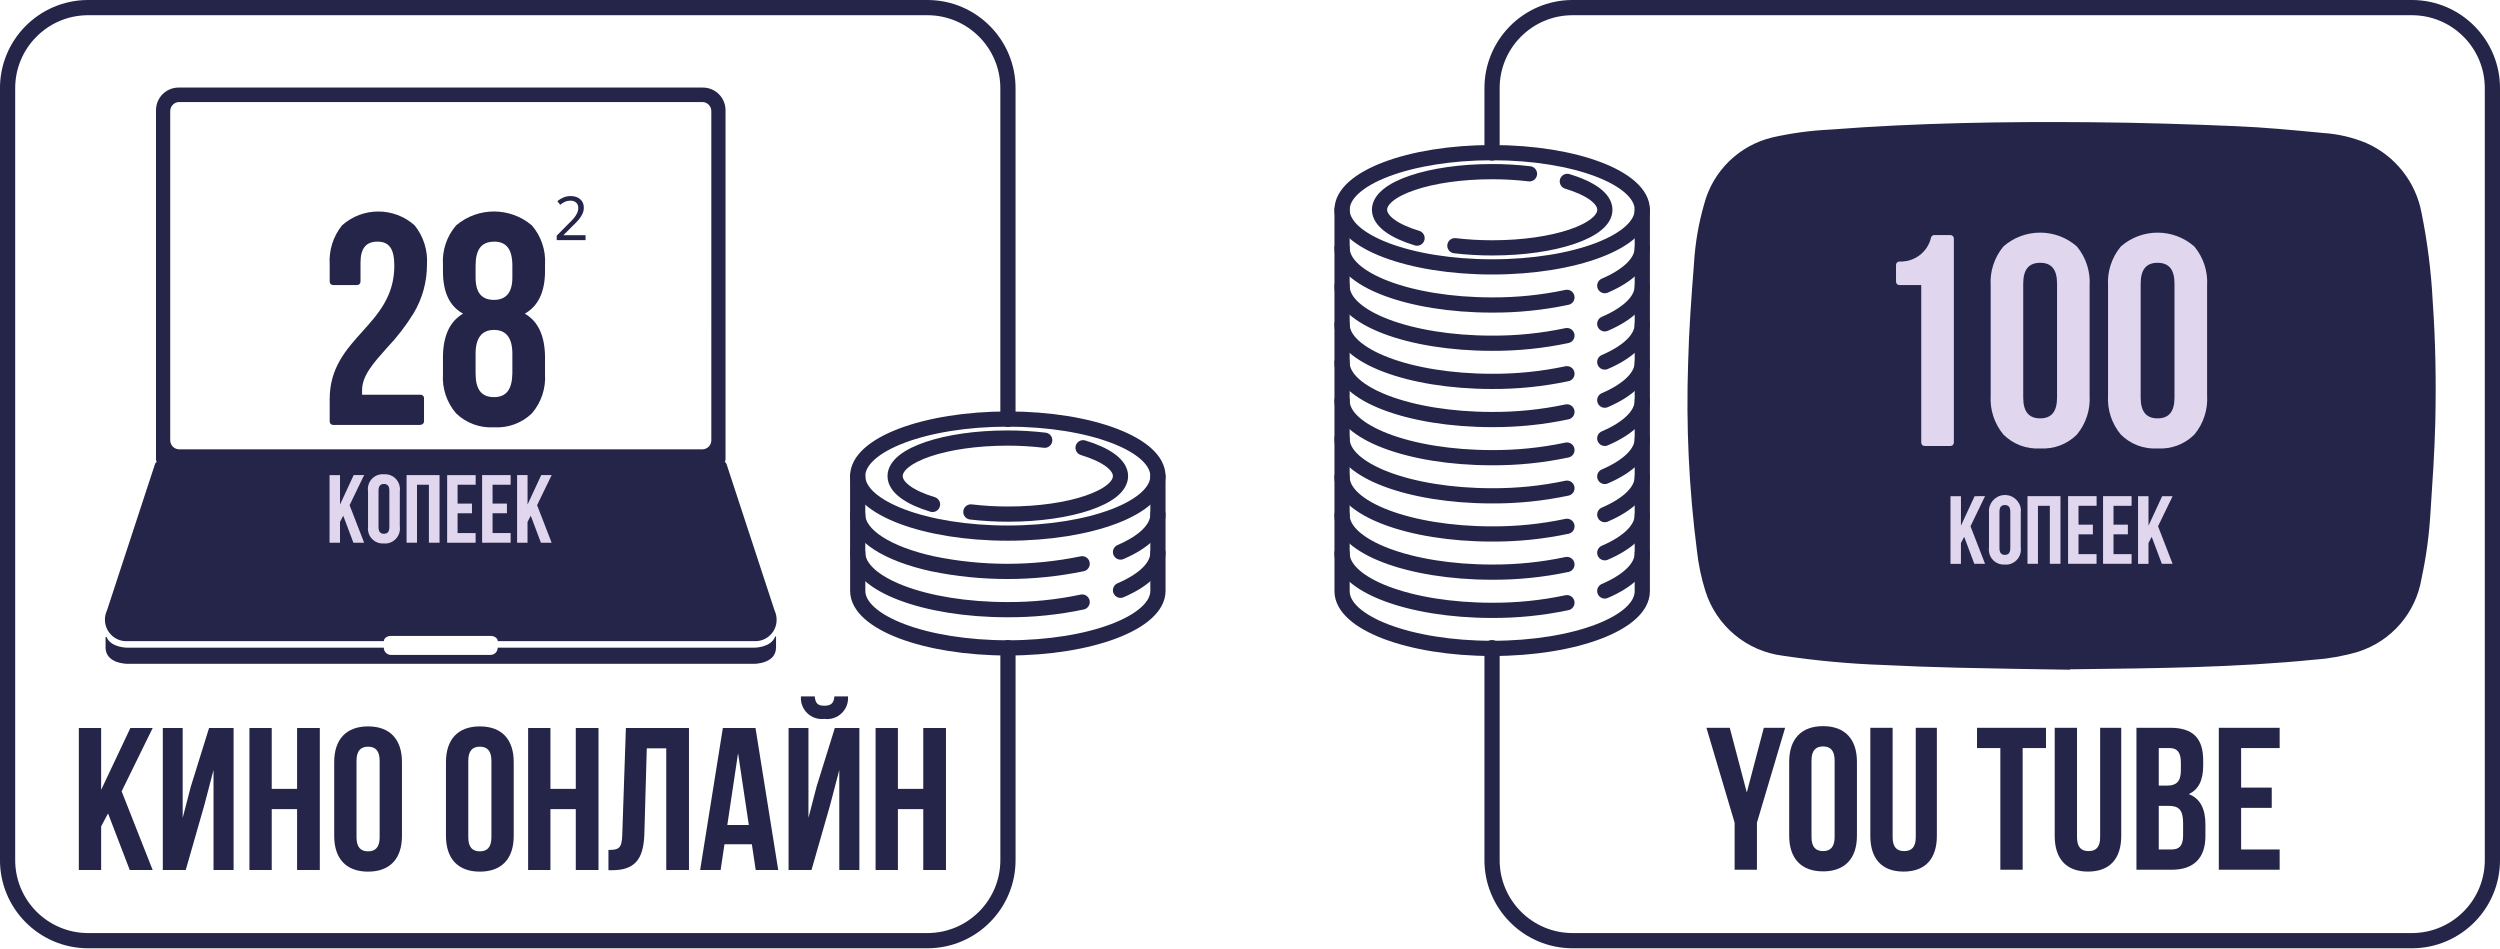
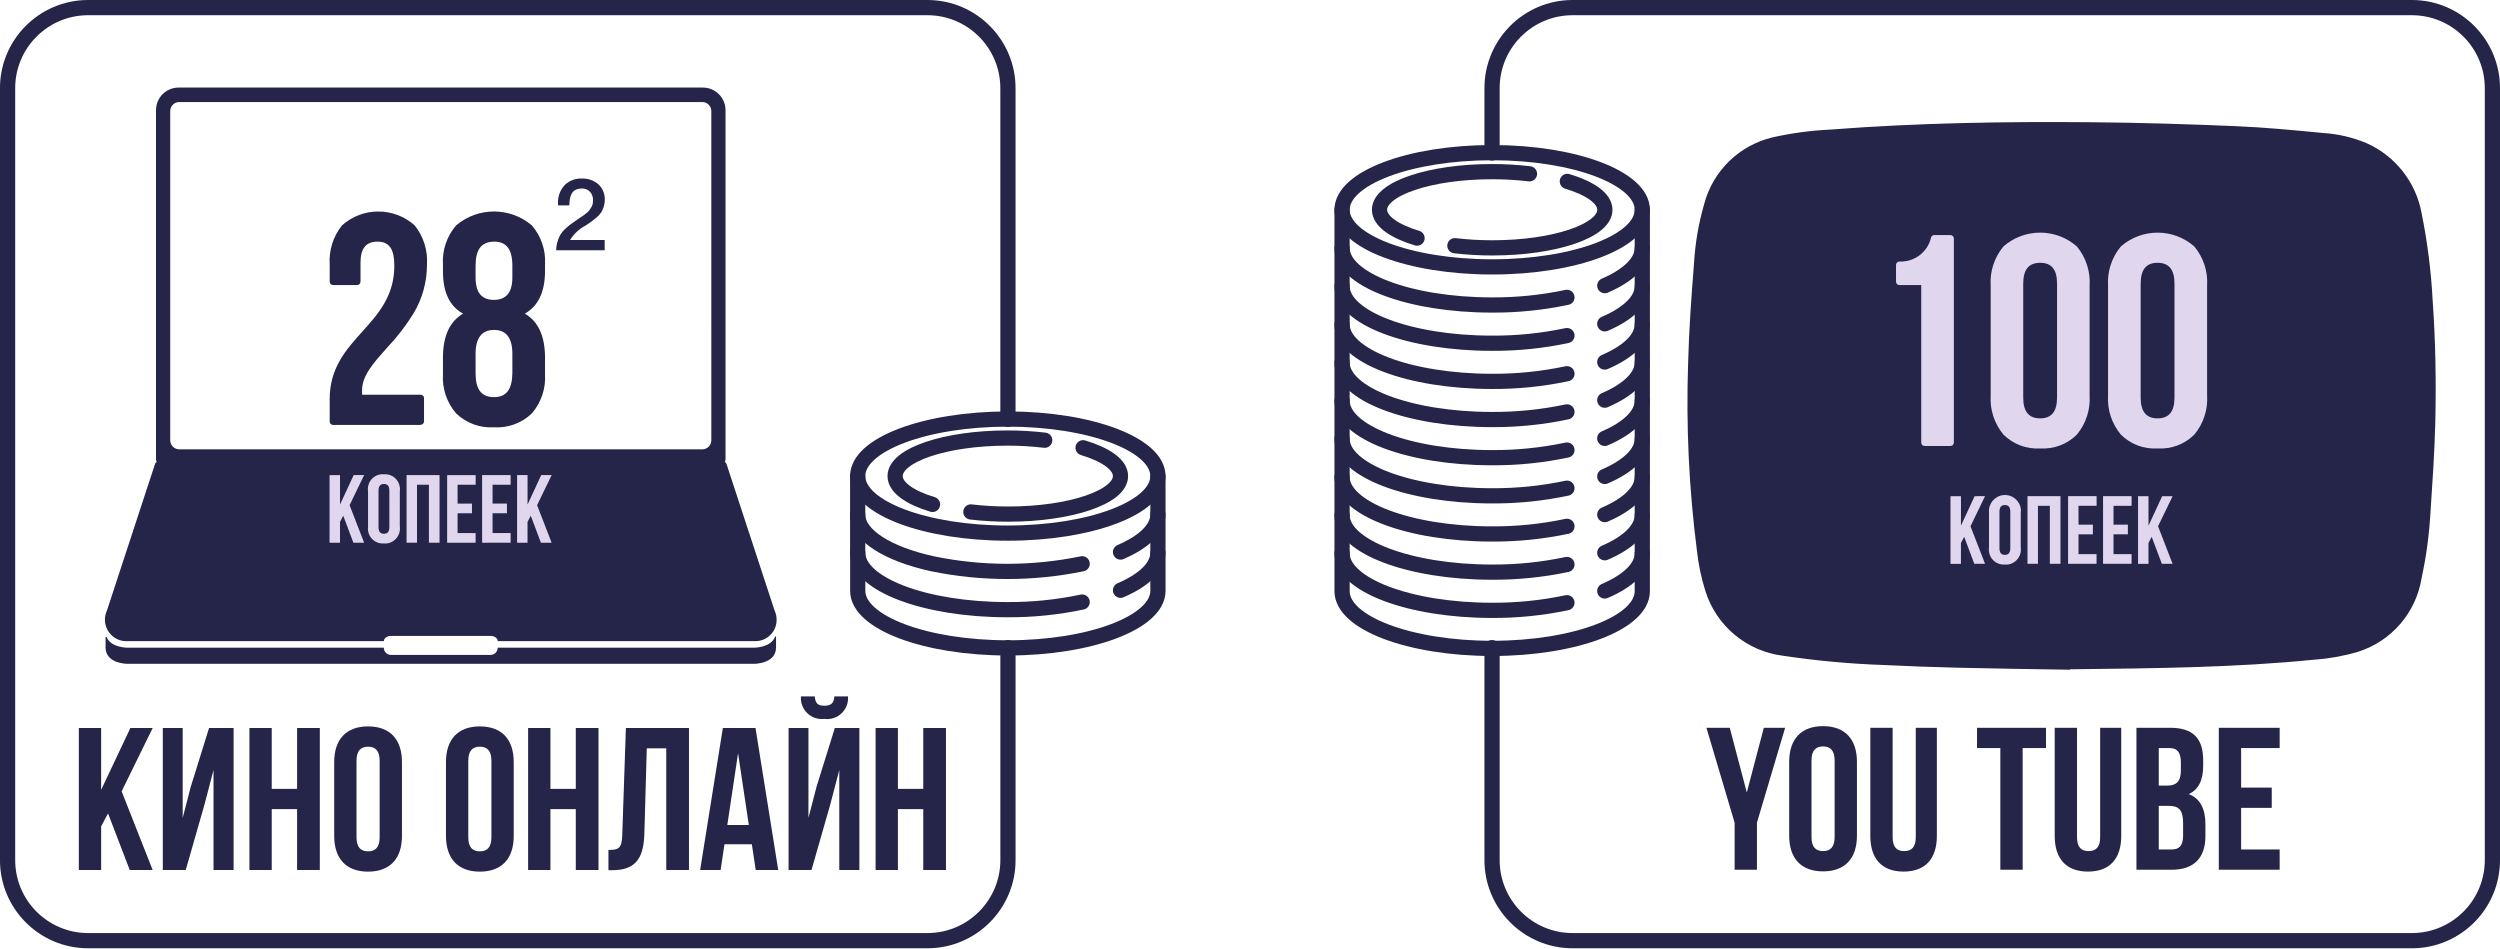
<svg xmlns="http://www.w3.org/2000/svg" width="246.5" height="93.5" viewBox="0 0 246.5 93.5">
  <g transform="translate(-38.961 -508.75)">
    <g transform="translate(123.529 550.069)">
      <path d="M178.466,580.687c-2.263-.685-3.688-1.684-3.688-2.795,0-2.071,4.955-3.749,11.064-3.749a31.126,31.126,0,0,1,3.688.213" transform="translate(-171.088 -572.27)" fill="none" stroke="#242549" stroke-linecap="round" stroke-linejoin="round" stroke-width="1.5" />
      <path d="M197.369,575.594c2.264.684,3.689,1.683,3.689,2.794,0,2.071-4.955,3.749-11.064,3.749a31.121,31.121,0,0,1-3.689-.213" transform="translate(-175.145 -572.765)" fill="none" stroke="#242549" stroke-linecap="round" stroke-linejoin="round" stroke-width="1.5" />
      <ellipse cx="14.802" cy="5.623" rx="14.802" ry="5.623" transform="translate(0 0)" stroke-width="1.5" stroke="#242549" stroke-linecap="round" stroke-linejoin="round" fill="none" />
      <path d="M191.217,588.5a36.565,36.565,0,0,1-14.756,0c-4.411-.972-7.378-2.789-7.378-4.871v-3.749" transform="translate(-169.083 -574.23)" fill="none" stroke="#242549" stroke-linecap="round" stroke-linejoin="round" stroke-width="1.5" />
      <path d="M212.766,579.877v3.749c0,1.426-1.393,2.727-3.688,3.715" transform="translate(-183.162 -574.228)" fill="none" stroke="#242549" stroke-linecap="round" stroke-linejoin="round" stroke-width="1.5" />
      <path d="M191.217,594.227a34.736,34.736,0,0,1-7.377.752c-8.15,0-14.757-2.518-14.757-5.623v-3.749" transform="translate(-169.083 -576.185)" fill="none" stroke="#242549" stroke-linecap="round" stroke-linejoin="round" stroke-width="1.5" />
      <path d="M212.766,585.6v3.748c0,1.427-1.393,2.728-3.688,3.715" transform="translate(-183.162 -576.181)" fill="none" stroke="#242549" stroke-linecap="round" stroke-linejoin="round" stroke-width="1.5" />
      <path d="M198.688,591.331v3.749c0,3.1-6.627,5.623-14.8,5.623s-14.8-2.517-14.8-5.623v-3.749" transform="translate(-169.083 -578.14)" fill="none" stroke="#242549" stroke-linecap="round" stroke-linejoin="round" stroke-width="1.5" />
    </g>
    <g transform="translate(171.288 523.8)">
      <path d="M271.054,535.628c2.269.684,3.7,1.687,3.7,2.8,0,2.074-4.964,3.755-11.086,3.755a31.22,31.22,0,0,1-3.7-.213" transform="translate(-248.842 -532.793)" fill="none" stroke="#242549" stroke-linecap="round" stroke-linejoin="round" stroke-width="1.5" />
      <path d="M252.2,540.724c-2.269-.685-3.7-1.688-3.7-2.8,0-2.075,4.964-3.755,11.086-3.755a31.08,31.08,0,0,1,3.7.214" transform="translate(-244.806 -532.295)" fill="none" stroke="#242549" stroke-linecap="round" stroke-linejoin="round" stroke-width="1.5" />
      <ellipse cx="14.802" cy="5.633" rx="14.802" ry="5.633" fill="none" stroke="#242549" stroke-linecap="round" stroke-linejoin="round" stroke-width="1.5" />
      <path d="M264.972,548.514a34.77,34.77,0,0,1-7.391.754c-8.165,0-14.783-2.523-14.783-5.633v-3.755" transform="translate(-242.798 -534.245)" fill="none" stroke="#242549" stroke-linecap="round" stroke-linejoin="round" stroke-width="1.5" />
      <path d="M286.475,539.879v3.755c0,1.428-1.4,2.737-3.7,3.726" transform="translate(-256.872 -534.245)" fill="none" stroke="#242549" stroke-linecap="round" stroke-linejoin="round" stroke-width="1.5" />
      <path d="M264.972,554.24a34.77,34.77,0,0,1-7.391.754c-8.165,0-14.783-2.523-14.783-5.633V545.6" transform="translate(-242.798 -536.201)" fill="none" stroke="#242549" stroke-linecap="round" stroke-linejoin="round" stroke-width="1.5" />
      <path d="M286.475,545.6v3.755c0,1.428-1.4,2.737-3.7,3.726" transform="translate(-256.872 -536.2)" fill="none" stroke="#242549" stroke-linecap="round" stroke-linejoin="round" stroke-width="1.5" />
      <path d="M264.972,559.952a34.758,34.758,0,0,1-7.391.754c-8.165,0-14.783-2.523-14.783-5.634v-3.755" transform="translate(-242.798 -538.152)" fill="none" stroke="#242549" stroke-linecap="round" stroke-linejoin="round" stroke-width="1.5" />
      <path d="M286.475,551.316v3.755c0,1.428-1.4,2.737-3.7,3.726" transform="translate(-256.872 -538.151)" fill="none" stroke="#242549" stroke-linecap="round" stroke-linejoin="round" stroke-width="1.5" />
      <path d="M264.972,565.664a34.774,34.774,0,0,1-7.391.754c-8.165,0-14.783-2.523-14.783-5.634v-3.755" transform="translate(-242.798 -540.102)" fill="none" stroke="#242549" stroke-linecap="round" stroke-linejoin="round" stroke-width="1.5" />
      <path d="M286.475,557.028v3.755c0,1.428-1.4,2.737-3.7,3.726" transform="translate(-256.872 -540.102)" fill="none" stroke="#242549" stroke-linecap="round" stroke-linejoin="round" stroke-width="1.5" />
      <path d="M264.972,571.378a34.73,34.73,0,0,1-7.391.754c-8.165,0-14.783-2.522-14.783-5.633v-3.755" transform="translate(-242.798 -542.054)" fill="none" stroke="#242549" stroke-linecap="round" stroke-linejoin="round" stroke-width="1.5" />
      <path d="M286.475,562.74V566.5c0,1.428-1.4,2.737-3.7,3.726" transform="translate(-256.872 -542.053)" fill="none" stroke="#242549" stroke-linecap="round" stroke-linejoin="round" stroke-width="1.5" />
      <path d="M264.972,577.089a34.726,34.726,0,0,1-7.391.754c-8.165,0-14.783-2.523-14.783-5.633v-3.755" transform="translate(-242.798 -544.004)" fill="none" stroke="#242549" stroke-linecap="round" stroke-linejoin="round" stroke-width="1.5" />
      <path d="M286.475,568.452v3.755c0,1.428-1.4,2.737-3.7,3.726" transform="translate(-256.872 -544.004)" fill="none" stroke="#242549" stroke-linecap="round" stroke-linejoin="round" stroke-width="1.5" />
      <path d="M264.972,582.8a34.73,34.73,0,0,1-7.391.754c-8.165,0-14.783-2.523-14.783-5.633v-3.755" transform="translate(-242.798 -545.955)" fill="none" stroke="#242549" stroke-linecap="round" stroke-linejoin="round" stroke-width="1.5" />
      <path d="M286.475,574.164v3.755c0,1.428-1.4,2.737-3.7,3.726" transform="translate(-256.872 -545.954)" fill="none" stroke="#242549" stroke-linecap="round" stroke-linejoin="round" stroke-width="1.5" />
      <path d="M264.972,588.515a34.8,34.8,0,0,1-7.391.754c-8.165,0-14.783-2.523-14.783-5.634V579.88" transform="translate(-242.798 -547.906)" fill="none" stroke="#242549" stroke-linecap="round" stroke-linejoin="round" stroke-width="1.5" />
      <path d="M286.475,579.876v3.755c0,1.428-1.4,2.737-3.7,3.726" transform="translate(-256.872 -547.905)" fill="none" stroke="#242549" stroke-linecap="round" stroke-linejoin="round" stroke-width="1.5" />
      <path d="M264.972,594.236a34.813,34.813,0,0,1-7.391.754c-8.165,0-14.783-2.523-14.783-5.634V585.6" transform="translate(-242.798 -549.86)" fill="none" stroke="#242549" stroke-linecap="round" stroke-linejoin="round" stroke-width="1.5" />
      <path d="M286.475,585.6v3.755c0,1.428-1.4,2.738-3.7,3.726" transform="translate(-256.872 -549.86)" fill="none" stroke="#242549" stroke-linecap="round" stroke-linejoin="round" stroke-width="1.5" />
      <path d="M272.4,591.3v3.755c0,3.111-6.627,5.634-14.8,5.634s-14.8-2.523-14.8-5.634V591.3" transform="translate(-242.798 -551.808)" fill="none" stroke="#242549" stroke-linecap="round" stroke-linejoin="round" stroke-width="1.5" />
    </g>
    <path d="M-25.72,0h2.2V-4.64L-20.74-14h-2.1l-1.68,6.38L-26.2-14h-2.3l2.78,9.36Zm7.58-10.78c0-1,.44-1.38,1.14-1.38s1.14.38,1.14,1.38v7.56c0,1-.44,1.38-1.14,1.38s-1.14-.38-1.14-1.38Zm-2.2,7.42c0,2.24,1.18,3.52,3.34,3.52s3.34-1.28,3.34-3.52v-7.28c0-2.24-1.18-3.52-3.34-3.52s-3.34,1.28-3.34,3.52Zm8-10.64V-3.34c0,2.24,1.12,3.52,3.28,3.52S-5.78-1.1-5.78-3.34V-14H-7.86V-3.2c0,1-.44,1.36-1.14,1.36s-1.14-.36-1.14-1.36V-14Zm10.52,2H.48V0h2.2V-12h2.3v-2h-6.8Zm7.66-2V-3.34C5.84-1.1,6.96.18,9.12.18S12.4-1.1,12.4-3.34V-14H10.32V-3.2c0,1-.44,1.36-1.14,1.36S8.04-2.2,8.04-3.2V-14Zm11.38,0H13.9V0h3.46c2.2,0,3.34-1.16,3.34-3.32V-4.46c0-1.48-.46-2.54-1.64-3,.98-.46,1.42-1.38,1.42-2.82v-.5C20.48-12.94,19.5-14,17.22-14Zm-.14,7.7c1,0,1.42.4,1.42,1.7v1.22C18.5-2.34,18.1-2,17.36-2H16.1V-6.3Zm.08-5.7c.78,0,1.12.44,1.12,1.44v.78c0,1.12-.5,1.48-1.32,1.48H16.1V-12Zm7.06,0h3.8v-2h-6V0h6V-2h-3.8V-6.1h3.02v-2H24.22Z" transform="translate(235.715 594.508)" fill="#242549" />
    <path d="M5.82,0H8.08L5.02-7.76,8.08-14H5.88L3-7.9V-14H.8V0H3V-4.3l.68-1.28Zm7.36-6.42.9-3.44V0h1.98V-14H13.64l-1.8,5.78-.8,3.08V-14H9.08V0h2.26ZM19.82-6h2.5V0h2.24V-14H22.32v6h-2.5v-6h-2.2V0h2.2Zm8.36-4.78c0-1,.44-1.38,1.14-1.38s1.14.38,1.14,1.38v7.56c0,1-.44,1.38-1.14,1.38s-1.14-.38-1.14-1.38Zm-2.2,7.42c0,2.24,1.18,3.52,3.34,3.52s3.34-1.28,3.34-3.52v-7.28c0-2.24-1.18-3.52-3.34-3.52s-3.34,1.28-3.34,3.52ZM39.2-10.78c0-1,.44-1.38,1.14-1.38s1.14.38,1.14,1.38v7.56c0,1-.44,1.38-1.14,1.38S39.2-2.22,39.2-3.22ZM37-3.36C37-1.12,38.18.16,40.34.16s3.34-1.28,3.34-3.52v-7.28c0-2.24-1.18-3.52-3.34-3.52S37-12.88,37-10.64ZM47.3-6h2.5V0h2.24V-14H49.8v6H47.3v-6H45.1V0h2.2ZM53.02.02h.34c2.2,0,3.12-1,3.2-3.56L56.8-12h1.92V0h2.24V-14H54.74L54.38-3.42c-.04,1.3-.36,1.44-1.36,1.44ZM67.52-14H64.3L62.06,0h2.02l.38-2.54h2.7L67.54,0h2.22ZM65.8-11.52l1.06,7.08H64.74ZM73.04,0H70.78V-14h1.96v8.86l.8-3.08L75.34-14h2.42V0H75.78V-9.86l-.9,3.44ZM75.3-17.12c-.06.74-.4.92-1,.92-.58,0-.88-.18-.94-.92H72a2.064,2.064,0,0,0,2.3,2.22,2.067,2.067,0,0,0,2.34-2.22ZM81.56-6h2.5V0H86.3V-14H84.06v6h-2.5v-6h-2.2V0h2.2Z" transform="translate(45.934 594.533)" fill="#242549" />
    <path d="M122.832,589.625Z" transform="translate(-29.267 -27.486)" fill="#e0d7ef" />
    <g transform="translate(49.308 517.384)">
      <path d="M116.235,521.473H64.5a2.231,2.231,0,0,0-2.213,2.249v34.4a.446.446,0,0,0,.443.45H118a.446.446,0,0,0,.443-.45v-34.4A2.231,2.231,0,0,0,116.235,521.473Zm.807,34.771a.891.891,0,0,1-.884.9H64.574a.892.892,0,0,1-.884-.9h0V523.8a.892.892,0,0,1,.884-.9h51.583a.892.892,0,0,1,.884.9h0Z" transform="translate(-57.253 -521.473)" fill="#242549" />
      <path d="M118.578,604.767h-25.3a.707.707,0,0,1-.7.712H82.75a.706.706,0,0,1-.7-.712h-25.3s-1.606,0-2.035-1.045a.054.054,0,0,0-.1.02v1.015c.01,1.6,2.14,1.6,2.14,1.6h61.827s2.131,0,2.141-1.6V603.71a.05.05,0,0,0-.04-.057.049.049,0,0,0-.056.04h0C120.216,604.767,118.578,604.767,118.578,604.767Z" transform="translate(-54.553 -549.539)" fill="#242549" />
      <path d="M120.549,592.141l-4.734-14.431a.442.442,0,0,0-.419-.308H59.871a.442.442,0,0,0-.419.308l-4.734,14.431a2.132,2.132,0,0,0,1.005,2.816,2.059,2.059,0,0,0,1,.2h25.3c0-.285.314-.516.7-.516h9.829c.385,0,.7.231.7.516h25.3a2.1,2.1,0,0,0,2.195-2A2.155,2.155,0,0,0,120.549,592.141Z" transform="translate(-54.521 -540.574)" fill="#242549" />
      <path d="M104.912,561.3a4.941,4.941,0,0,1-3.732-1.368,5.4,5.4,0,0,1-1.3-3.863v-1.634c0-2.124.667-3.582,1.985-4.338-1.336-.738-1.985-2.11-1.985-4.191v-.653a5.4,5.4,0,0,1,1.3-3.863,5.772,5.772,0,0,1,7.464,0,5.4,5.4,0,0,1,1.3,3.863v.653c0,2.036-.674,3.446-1.99,4.191,1.321.755,1.99,2.216,1.99,4.338v1.634a5.4,5.4,0,0,1-1.3,3.863A4.94,4.94,0,0,1,104.912,561.3Zm0-9.6c-1.2,0-1.814.79-1.814,2.347v1.931c0,1.6.577,2.347,1.814,2.347,1.21,0,1.787-.746,1.812-2.347v-1.931C106.725,552.488,106.115,551.7,104.912,551.7Zm0-8.7c-1.238,0-1.814.755-1.814,2.378v1.159c0,1.479.594,2.2,1.814,2.2,1.2,0,1.812-.74,1.812-2.2v-1.159c0-1.63-.577-2.386-1.812-2.386Zm-7.232,18.067H89.044a.335.335,0,0,1-.332-.337h0V558.51c0-3.076,1.636-4.889,3.21-6.637,1.556-1.726,3.163-3.51,3.163-6.5,0-1.662-.5-2.379-1.665-2.379-1.122,0-1.668.671-1.668,2.053v1.891a.336.336,0,0,1-.332.337H89.044a.335.335,0,0,1-.332-.337h0v-1.683a5.6,5.6,0,0,1,1.214-3.863,5.371,5.371,0,0,1,7.164,0,5.593,5.593,0,0,1,1.215,3.863A9.338,9.338,0,0,1,97,550.036a20.731,20.731,0,0,1-2.658,3.448h0c-1.308,1.466-2.437,2.725-2.437,4.16v.446h5.779a.33.33,0,0,1,.329.33v2.3a.334.334,0,0,1-.333.331Z" transform="translate(-66.552 -527.803)" fill="#242549" />
      <g transform="translate(22.148 38.123)">
        <path d="M97.681,581.053a1.48,1.48,0,0,0,.008-.338,1.46,1.46,0,0,0-1.574-1.341,1.458,1.458,0,0,0-1.567,1.679v3.466a1.376,1.376,0,0,0-.008.338,1.457,1.457,0,0,0,1.573,1.339h0a1.43,1.43,0,0,0,.332-.009,1.47,1.47,0,0,0,1.234-1.667h0Zm-1.031,3.533c0,.442-.176.656-.535.656s-.534-.215-.534-.656v-3.6c0-.442.175-.657.534-.657h0c.361,0,.535.215.535.658Z" transform="translate(-90.754 -579.368)" fill="#e0d7ef" />
        <path d="M120.645,579.5h-1.03l-1.347,2.906V579.5h-1.031v6.67h1.028V584.12l.319-.611,1,2.659h1.058l-1.433-3.7Z" transform="translate(-98.746 -579.414)" fill="#e0d7ef" />
        <path d="M100.417,586.166h1.03V580.45h1.174v5.716h1.048V579.5h-3.252Z" transform="translate(-92.825 -579.412)" fill="#e0d7ef" />
        <path d="M91.078,579.5l-1.347,2.906V579.5H88.7v6.671h1.03v-2.053l.321-.611,1,2.659h1.058l-1.433-3.7,1.435-2.974Z" transform="translate(-88.701 -579.412)" fill="#e0d7ef" />
        <path d="M111.914,586.166h2.812v-.952h-1.782V583.26h1.417v-.952h-1.417V580.45h1.782V579.5h-2.812Z" transform="translate(-96.872 -579.412)" fill="#e0d7ef" />
        <path d="M106.593,586.166H109.4v-.952h-1.778V583.26h1.417v-.952h-1.417V580.45h1.783V579.5h-2.811Z" transform="translate(-94.999 -579.412)" fill="#e0d7ef" />
      </g>
-       <text transform="translate(44.264 15.042)" fill="#242549" font-size="6" font-family="SegoeUI, Segoe UI">
-         <tspan x="0" y="0">2</tspan>
-       </text>
+       <path d="M5.01-1.01V0H.23A3.144,3.144,0,0,1,.36-.86a3.389,3.389,0,0,1,.275-.665,2.4,2.4,0,0,1,.46-.56,7.028,7.028,0,0,1,.55-.47q.245-.185.675-.475l.295-.2q.265-.175.325-.22t.27-.21a1.311,1.311,0,0,0,.275-.265q.065-.1.18-.27a1.023,1.023,0,0,0,.155-.345,1.68,1.68,0,0,0,.04-.375,1.191,1.191,0,0,0-.305-.865A1.1,1.1,0,0,0,2.73-6.09a1.3,1.3,0,0,0-.52.1.907.907,0,0,0-.345.245,1.2,1.2,0,0,0-.205.385,2.19,2.19,0,0,0-.105.445q-.025.21-.035.49H.41v-.18a2.491,2.491,0,0,1,.635-1.8A2.26,2.26,0,0,1,2.76-7.07a2.316,2.316,0,0,1,1.64.575A1.981,1.981,0,0,1,5.02-4.97a2.147,2.147,0,0,1-.12.72,2.677,2.677,0,0,1-.255.55,2.413,2.413,0,0,1-.465.49q-.33.28-.49.39t-.59.4A3.878,3.878,0,0,0,1.6-1.01Z" transform="translate(44.264 16.042)" fill="#242549" />
    </g>
    <path d="M365.694,589.625Z" transform="translate(-114.784 -27.486)" fill="#e0d7ef" />
    <g transform="translate(205.342 520.79)">
      <path d="M333.1,580.64c-3.7-.062-7.394-.107-11.09-.2q-3.641-.084-7.28-.265a86.794,86.794,0,0,1-9.954-.917,9.2,9.2,0,0,1-7.63-6.366,20.662,20.662,0,0,1-.845-4.055,114.154,114.154,0,0,1-.861-18.432c.08-3.265.323-6.529.577-9.786a26.706,26.706,0,0,1,1-5.876,9.157,9.157,0,0,1,6.73-6.589,33.07,33.07,0,0,1,5.739-.774c8.585-.662,17.185-.8,25.785-.722,4.715.041,9.422.186,14.13.384,2.858.12,5.711.391,8.563.668a13.4,13.4,0,0,1,4.334.994,9.409,9.409,0,0,1,5.459,6.9,59.149,59.149,0,0,1,1.1,8.731c.281,3.958.345,7.919.255,11.887-.069,3-.288,6-.481,8.995a42.379,42.379,0,0,1-.879,6.437,9.133,9.133,0,0,1-6.208,7.2,19.462,19.462,0,0,1-4.233.782c-7.909.8-15.847.861-23.784.957h-.435Z" transform="translate(-295.372 -526.645)" fill="#242549" />
      <g transform="translate(25.939 36.796)">
        <path d="M344.382,584.211a1.481,1.481,0,0,0,.008-.338,1.58,1.58,0,0,0-3.141.338v3.466a1.44,1.44,0,0,0-.008.338,1.458,1.458,0,0,0,1.573,1.339h0a1.435,1.435,0,0,0,.332-.009,1.471,1.471,0,0,0,1.234-1.667h0Zm-1.031,3.533c0,.442-.176.656-.535.656s-.534-.215-.534-.656v-3.6c0-.443.175-.657.534-.657h0c.361,0,.535.215.535.658Z" transform="translate(-337.455 -582.526)" fill="#e0d7ef" />
        <path d="M367.346,582.661h-1.03l-1.347,2.906v-2.906h-1.03v6.67h1.028v-2.053l.318-.611,1,2.66h1.059l-1.434-3.7Z" transform="translate(-345.447 -582.572)" fill="#e0d7ef" />
        <path d="M347.117,589.324h1.03v-5.717h1.173v5.717h1.049v-6.669h-3.252Z" transform="translate(-339.526 -582.57)" fill="#e0d7ef" />
        <path d="M337.779,582.659l-1.347,2.906v-2.906H335.4v6.67h1.03v-2.053l.32-.611,1,2.66h1.058l-1.434-3.7,1.435-2.974Z" transform="translate(-335.402 -582.57)" fill="#e0d7ef" />
        <path d="M358.615,589.324h2.812v-.952h-1.782v-1.955h1.417v-.952h-1.417v-1.858h1.782v-.952h-2.812Z" transform="translate(-343.573 -582.57)" fill="#e0d7ef" />
        <path d="M353.293,589.324H356.1v-.952h-1.779v-1.955h1.417v-.952h-1.417v-1.858h1.784v-.952h-2.811Z" transform="translate(-341.7 -582.57)" fill="#e0d7ef" />
      </g>
      <path d="M352.9,564.469a4.716,4.716,0,0,1-3.625-1.369,5.5,5.5,0,0,1-1.258-3.863V548.422a5.5,5.5,0,0,1,1.258-3.863,5.489,5.489,0,0,1,7.252,0,5.5,5.5,0,0,1,1.257,3.863v10.815a5.5,5.5,0,0,1-1.257,3.863,4.723,4.723,0,0,1-3.632,1.369Zm0-18.305c-1.122,0-1.667.671-1.667,2.053V559.45c0,1.38.544,2.053,1.667,2.053s1.667-.671,1.667-2.053V548.217c0-1.386-.546-2.053-1.672-2.053Zm-11.578,18.305A4.727,4.727,0,0,1,337.7,563.1a5.5,5.5,0,0,1-1.256-3.863V548.422a5.5,5.5,0,0,1,1.251-3.864,5.487,5.487,0,0,1,7.252,0,5.509,5.509,0,0,1,1.251,3.863v10.815a5.509,5.509,0,0,1-1.251,3.863,4.716,4.716,0,0,1-3.624,1.369Zm0-18.305c-1.122,0-1.669.671-1.669,2.053V559.45c0,1.38.547,2.053,1.669,2.053s1.666-.671,1.666-2.053V548.217C342.99,546.831,342.447,546.164,341.324,546.164Zm-8.843,18.065H329.93a.335.335,0,0,1-.333-.336h0V548.362h-2.154a.335.335,0,0,1-.333-.338h0v-1.651a.34.34,0,0,1,.327-.336,3.056,3.056,0,0,0,3.134-2.387.33.33,0,0,1,.309-.222h1.6a.335.335,0,0,1,.333.338h0v20.126a.335.335,0,0,1-.333.335Z" transform="translate(-306.544 -532.292)" fill="#e0d7ef" />
    </g>
    <path d="M265.641,523.837V517.5a7.946,7.946,0,0,1,7.891-8h82.853a7.946,7.946,0,0,1,7.891,8v76a7.946,7.946,0,0,1-7.891,8H273.532a7.946,7.946,0,0,1-7.891-8V572.61" transform="translate(-79.564)" fill="none" stroke="#242549" stroke-linecap="round" stroke-linejoin="round" stroke-width="1.5" />
    <path d="M138.346,572.61V593.5a7.946,7.946,0,0,1-7.891,8H47.6a7.946,7.946,0,0,1-7.891-8v-76a7.946,7.946,0,0,1,7.891-8h82.853a7.946,7.946,0,0,1,7.891,8v32.6" fill="none" stroke="#242549" stroke-linecap="round" stroke-linejoin="round" stroke-width="1.5" />
  </g>
</svg>
